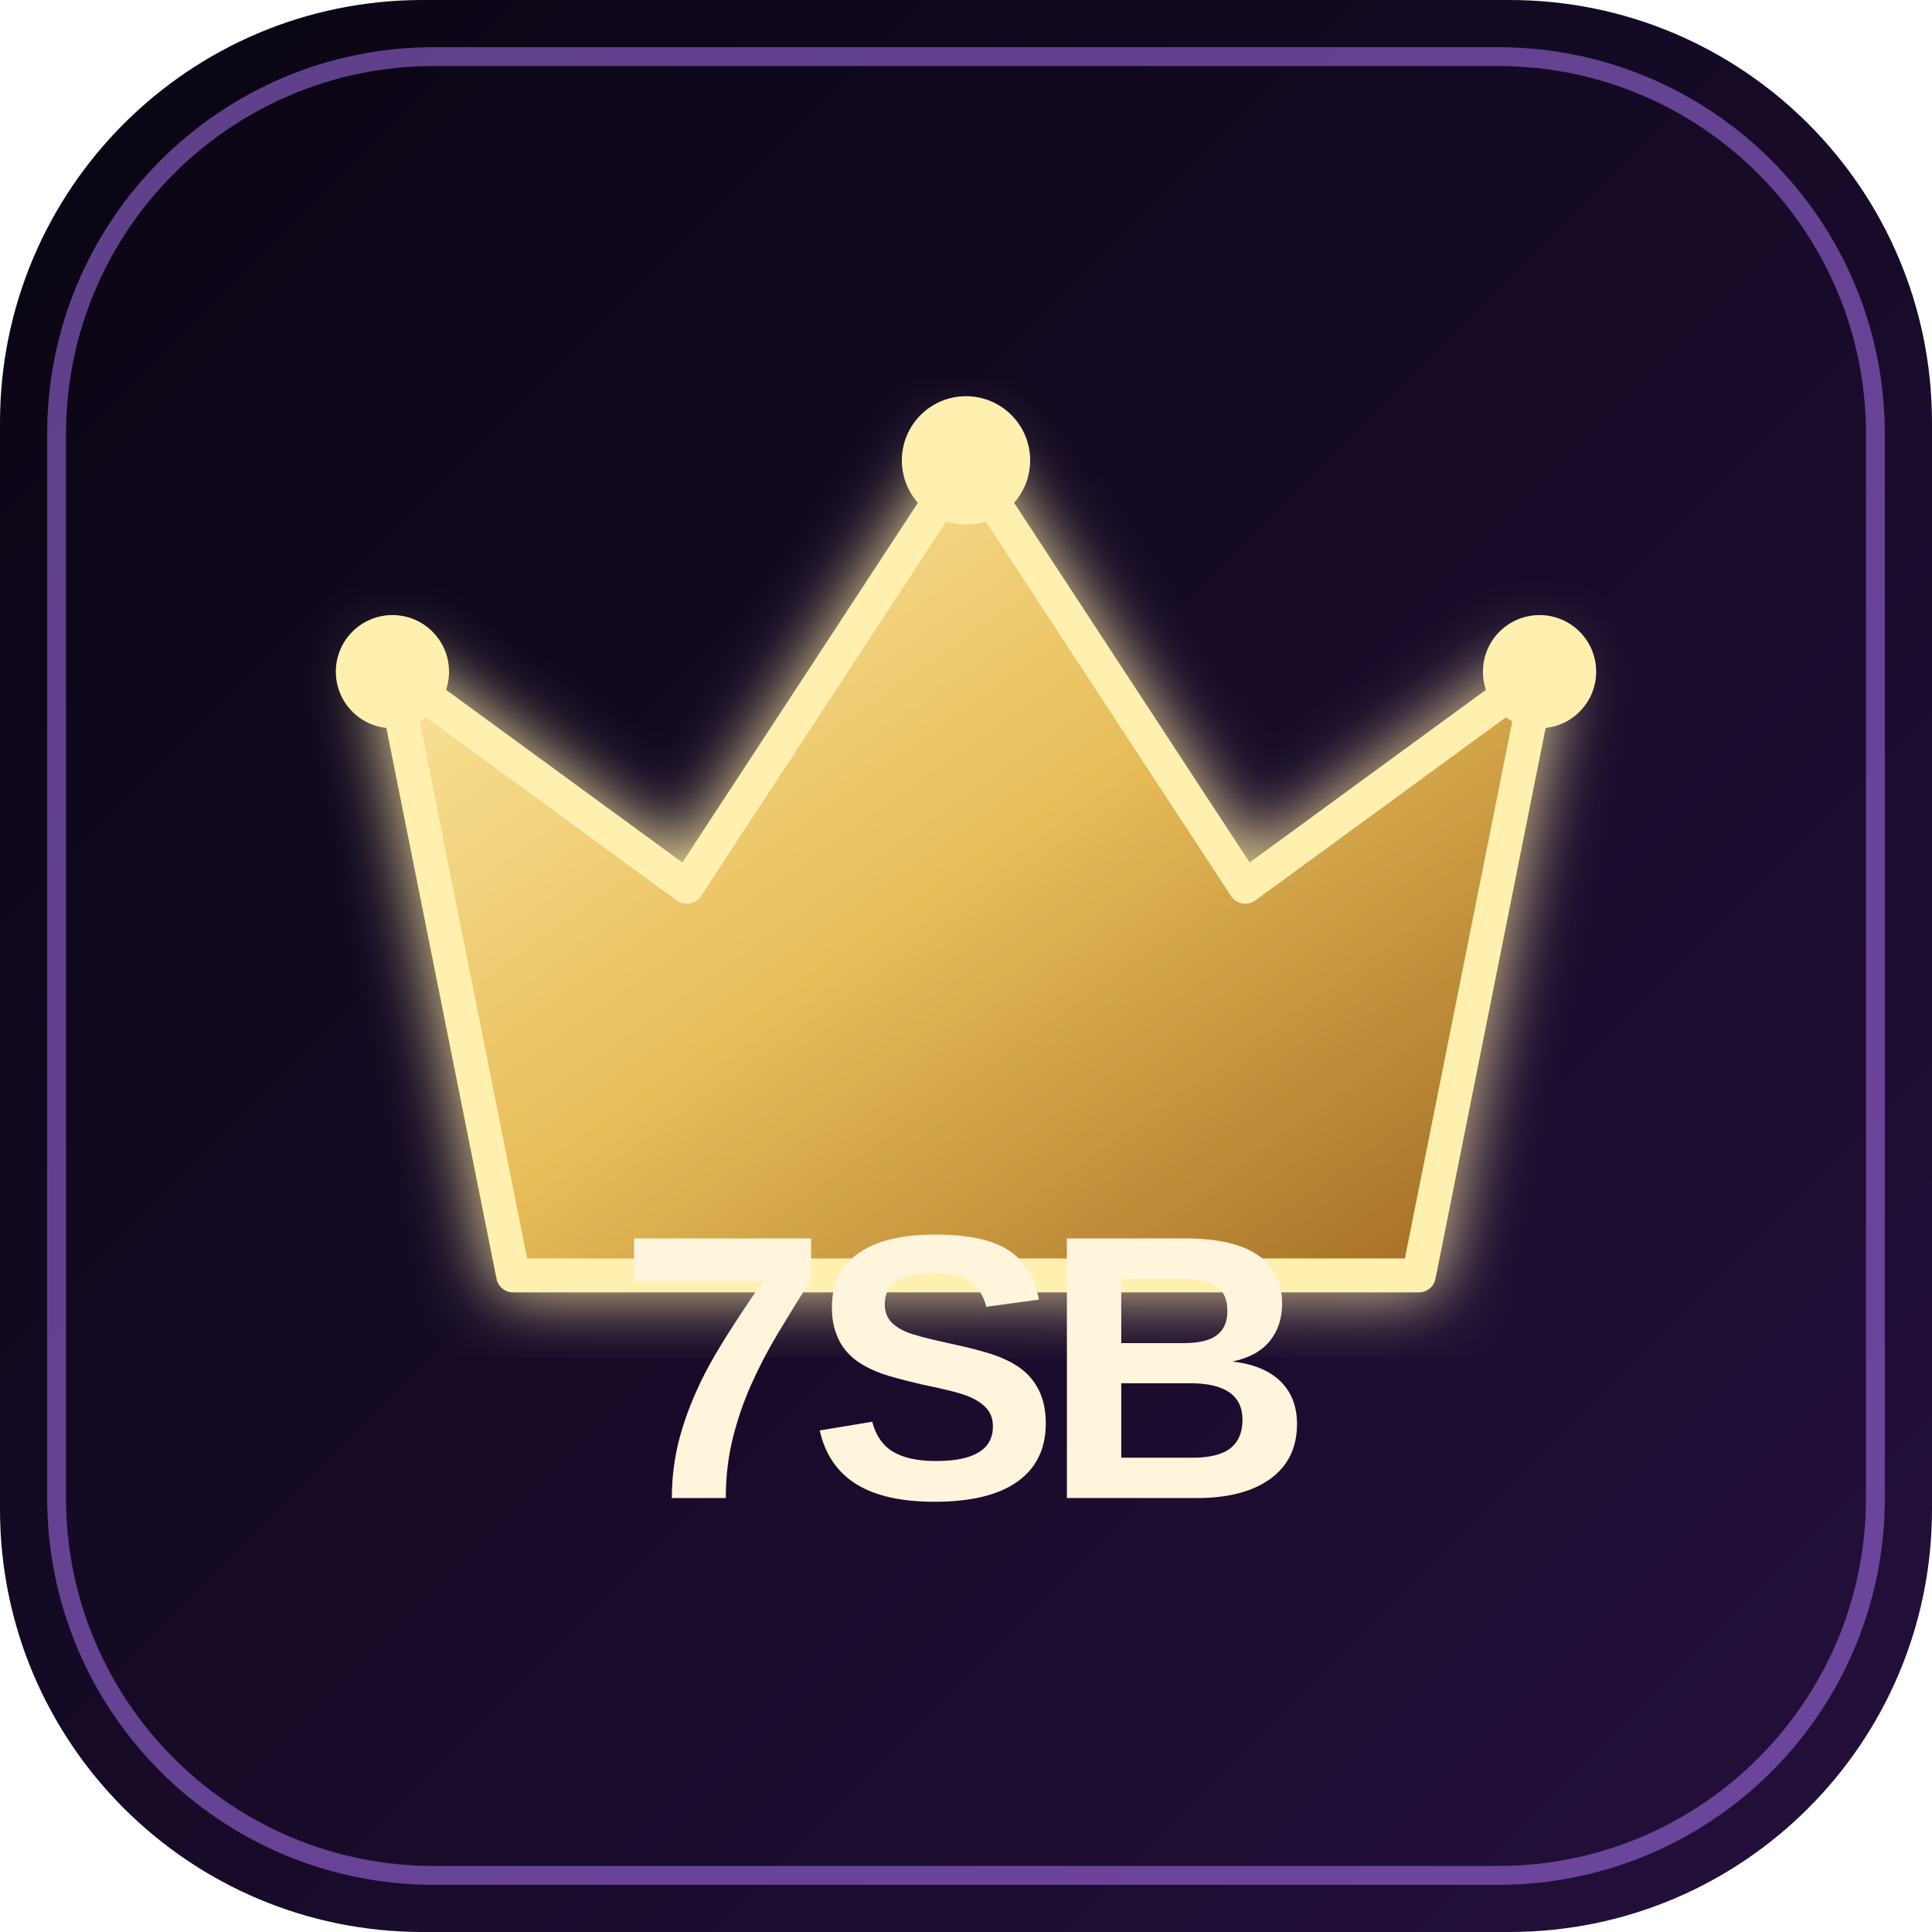
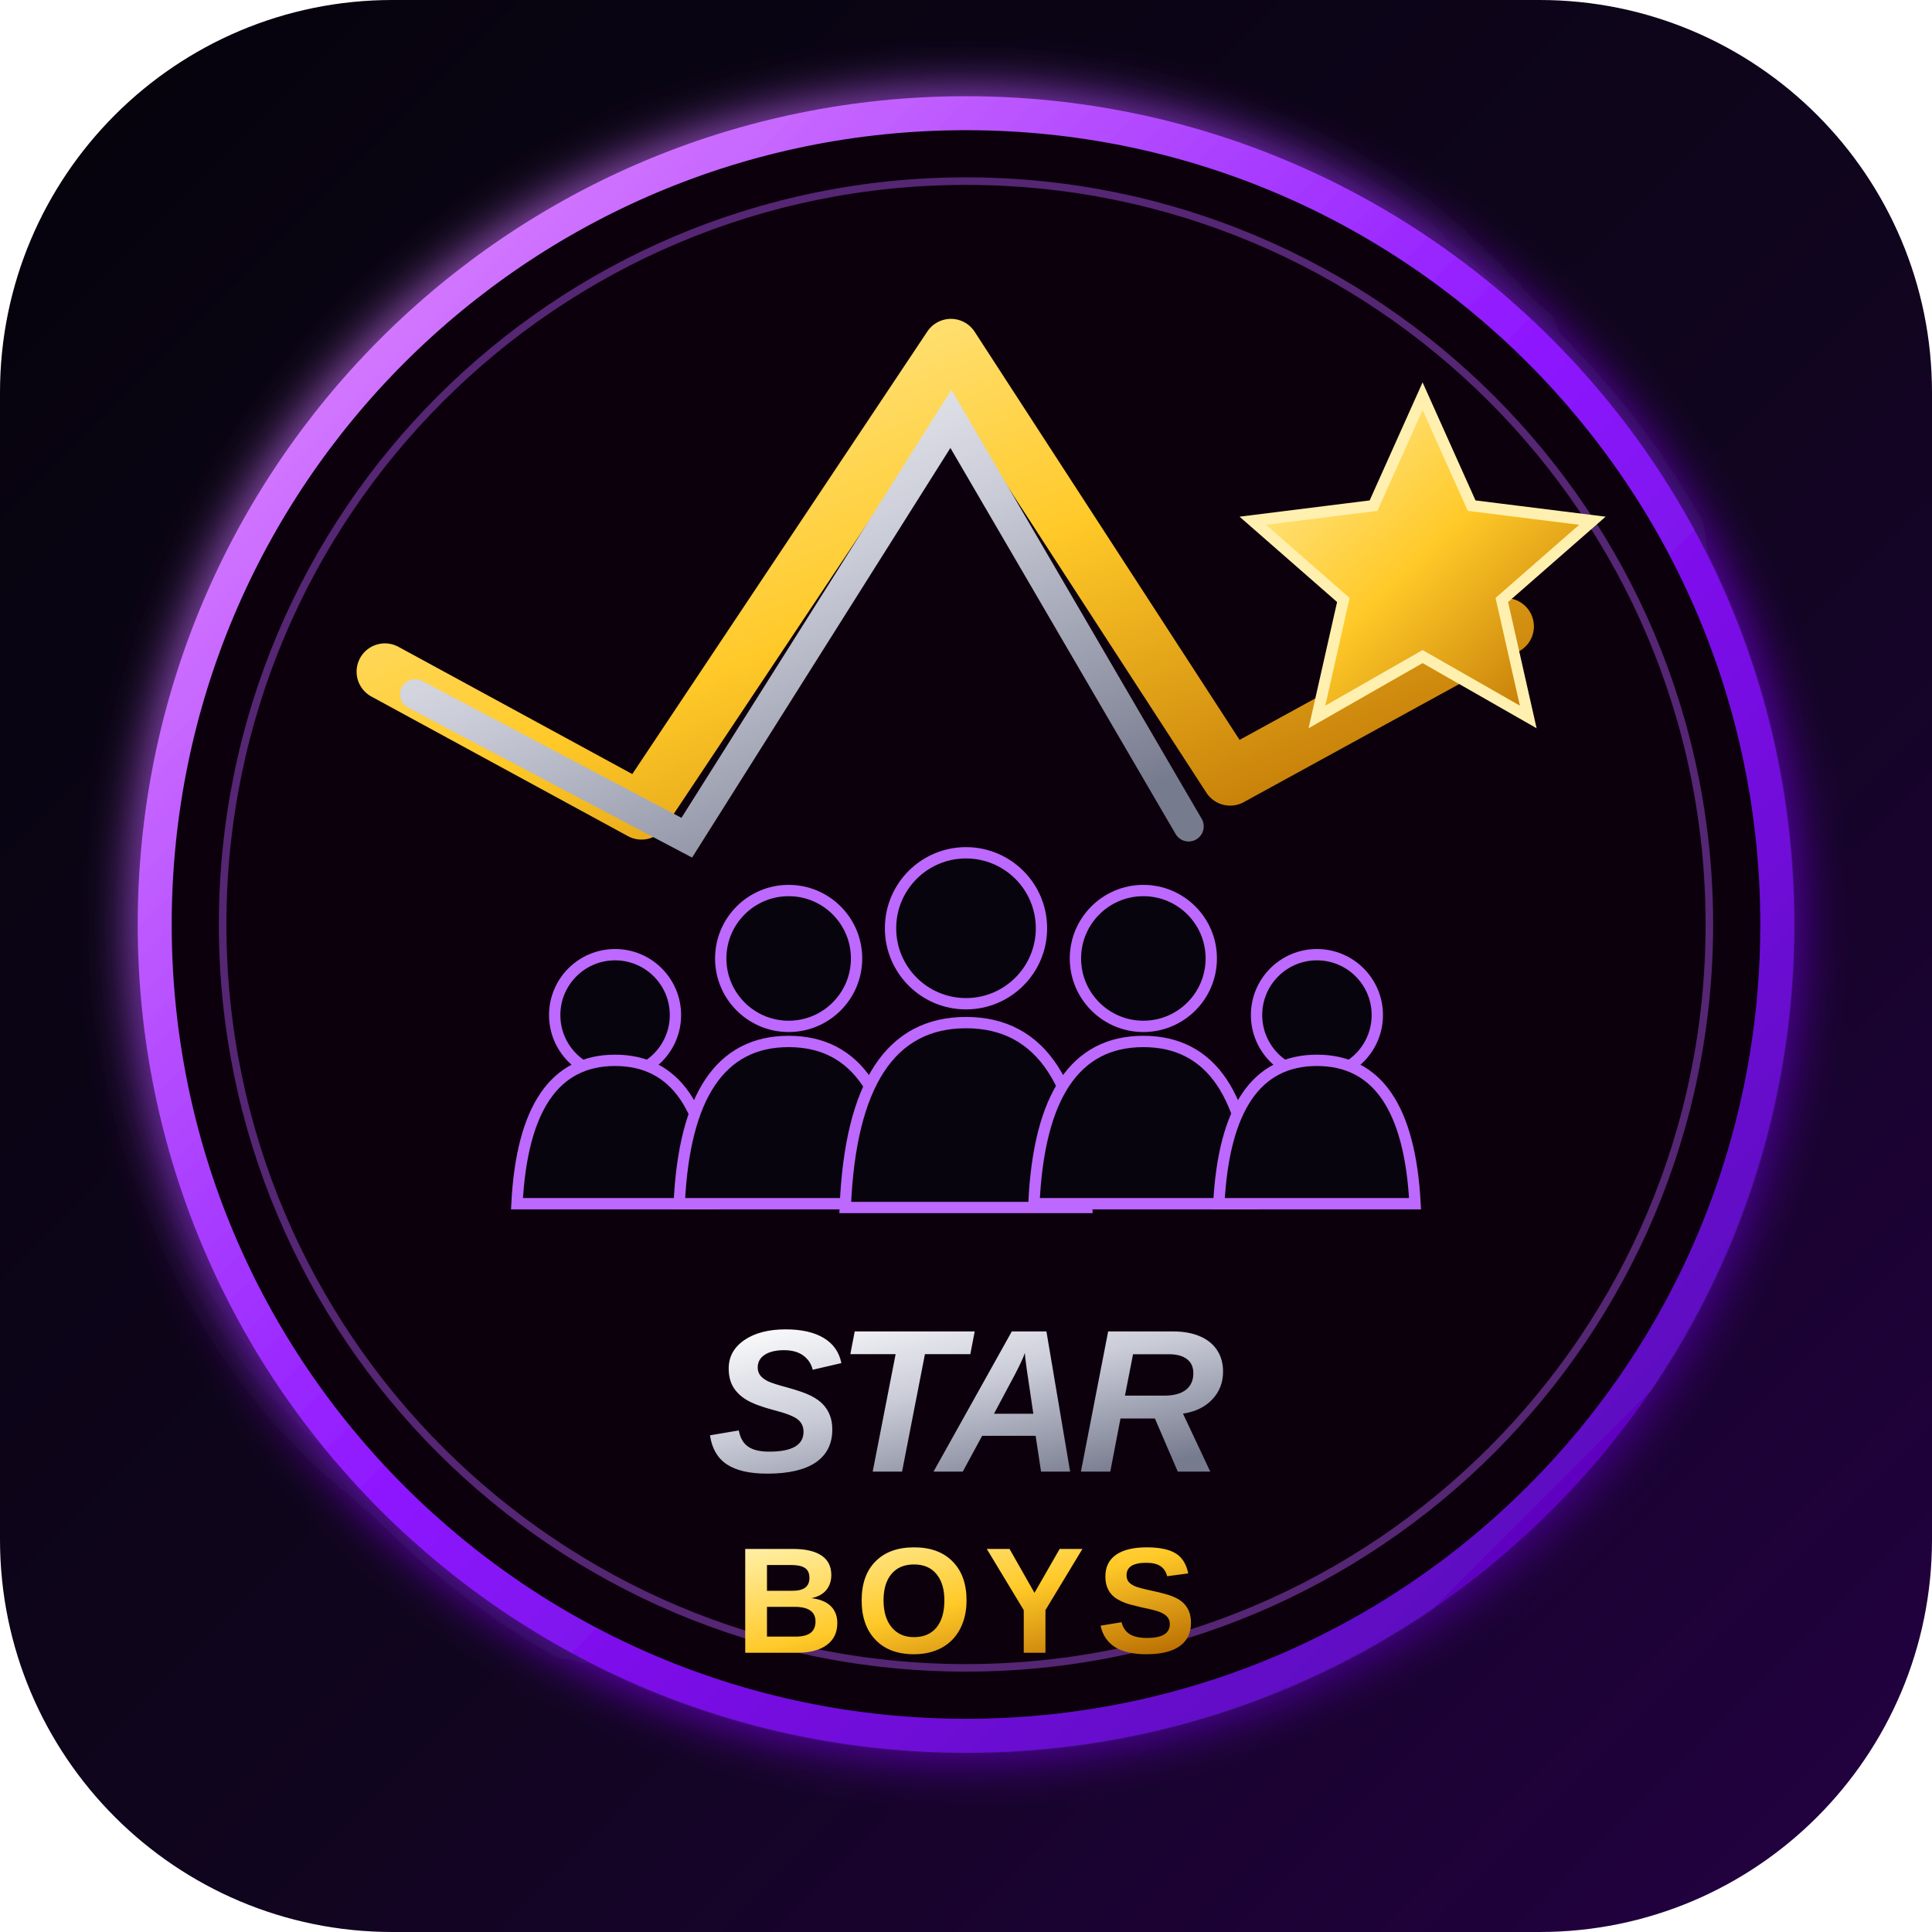
<svg xmlns="http://www.w3.org/2000/svg" width="512" height="512" viewBox="0 0 512 512">
  <defs>
    <linearGradient id="bg" x1="0" y1="0" x2="1" y2="1">
-       <stop stop-color="#090512" />
-       <stop offset="1" stop-color="#24103d" />
+       <stop stop-color="#05030b" />
+       <stop offset=".55" stop-color="#10051e" />
+       <stop offset="1" stop-color="#240044" />
+     </linearGradient>
+     <linearGradient id="silver" x1="0" y1="0" x2="0.8" y2="1">
+       <stop stop-color="#fff" />
+       <stop offset=".48" stop-color="#c9cbd7" />
+       <stop offset="1" stop-color="#777b8e" />
    </linearGradient>
    <linearGradient id="gold" x1="0" y1="0" x2="1" y2="1">
-       <stop stop-color="#fff0b0" />
-       <stop offset=".5" stop-color="#e8bd59" />
-       <stop offset="1" stop-color="#9e6720" />
+       <stop stop-color="#fff0a8" />
+       <stop offset=".5" stop-color="#ffc928" />
+       <stop offset="1" stop-color="#b66a00" />
+     </linearGradient>
+     <linearGradient id="purple" x1="0" y1="0" x2="1" y2="1">
+       <stop stop-color="#ed9cff" />
+       <stop offset=".5" stop-color="#8d16ff" />
+       <stop offset="1" stop-color="#4b00a8" />
    </linearGradient>
    <filter id="glow">
-       <feGaussianBlur stdDeviation="9" result="b" />
+       <feGaussianBlur stdDeviation="7" result="b" />
      <feMerge>
        <feMergeNode in="b" />
        <feMergeNode in="SourceGraphic" />
      </feMerge>
    </filter>
  </defs>
-   <rect width="512" height="512" rx="112" fill="url(#bg)" />
-   <rect x="15" y="15" width="482" height="482" rx="100" fill="none" stroke="#b77aff" stroke-opacity=".5" stroke-width="5" />
-   <path d="M104 178l78 57 74-113 74 113 78-57-32 160H136z" fill="url(#gold)" stroke="#fff0b0" stroke-width="9" stroke-linejoin="round" filter="url(#glow)" />
-   <circle cx="104" cy="178" r="15" fill="#fff0b0" />
-   <circle cx="256" cy="122" r="17" fill="#fff0b0" />
-   <circle cx="408" cy="178" r="15" fill="#fff0b0" />
-   <text x="256" y="397" text-anchor="middle" font-family="Arial,sans-serif" font-size="100" font-weight="900" letter-spacing="-5" fill="#fff4dc">7SB</text>
+   <rect width="512" height="512" rx="104" fill="url(#bg)" />
+   <circle cx="256" cy="245" r="215" fill="#08050e" stroke="url(#purple)" stroke-width="9" filter="url(#glow)" />
+   <circle cx="256" cy="245" r="197" fill="none" stroke="#b75cff" stroke-opacity=".42" stroke-width="2" />
+   <path d="M102 178L170 215L252 92L326 206L399 166" fill="none" stroke="url(#gold)" stroke-width="15" stroke-linecap="round" stroke-linejoin="round" />
+   <path d="M110 184L182 222L252 111L315 219" fill="none" stroke="url(#silver)" stroke-width="8" stroke-linecap="round" />
+   <path d="M377 105l13 29 32 4-24 21 7 31-28-16-28 16 7-31-24-21 32-4z" fill="url(#gold)" stroke="#fff0b0" stroke-width="3" />
+   <g fill="#08040d" stroke="#bd68ff" stroke-width="3">
+     <circle cx="163" cy="269" r="16" />
+     <path d="M137 319q2-38 26-38t26 38z" />
+     <circle cx="209" cy="254" r="18" />
+     <path d="M180 319q2-43 29-43t29 43z" />
+     <circle cx="256" cy="246" r="20" />
+     <path d="M224 320q2-49 32-49t32 49z" />
+     <circle cx="303" cy="254" r="18" />
+     <path d="M274 319q2-43 29-43t29 43z" />
+     <circle cx="349" cy="269" r="16" />
+     <path d="M323 319q2-38 26-38t26 38z" />
+   </g>
+   <text x="256" y="390" text-anchor="middle" font-family="Arial,sans-serif" font-size="54" font-weight="900" font-style="italic" letter-spacing="-2" fill="url(#silver)">STAR</text>
+   <text x="256" y="438" text-anchor="middle" font-family="Arial,sans-serif" font-size="40" font-weight="900" letter-spacing="3" fill="url(#gold)">BOYS</text>
+   <path d="M126 455H386" stroke="url(#purple)" stroke-width="5" stroke-linecap="round" />
</svg>
